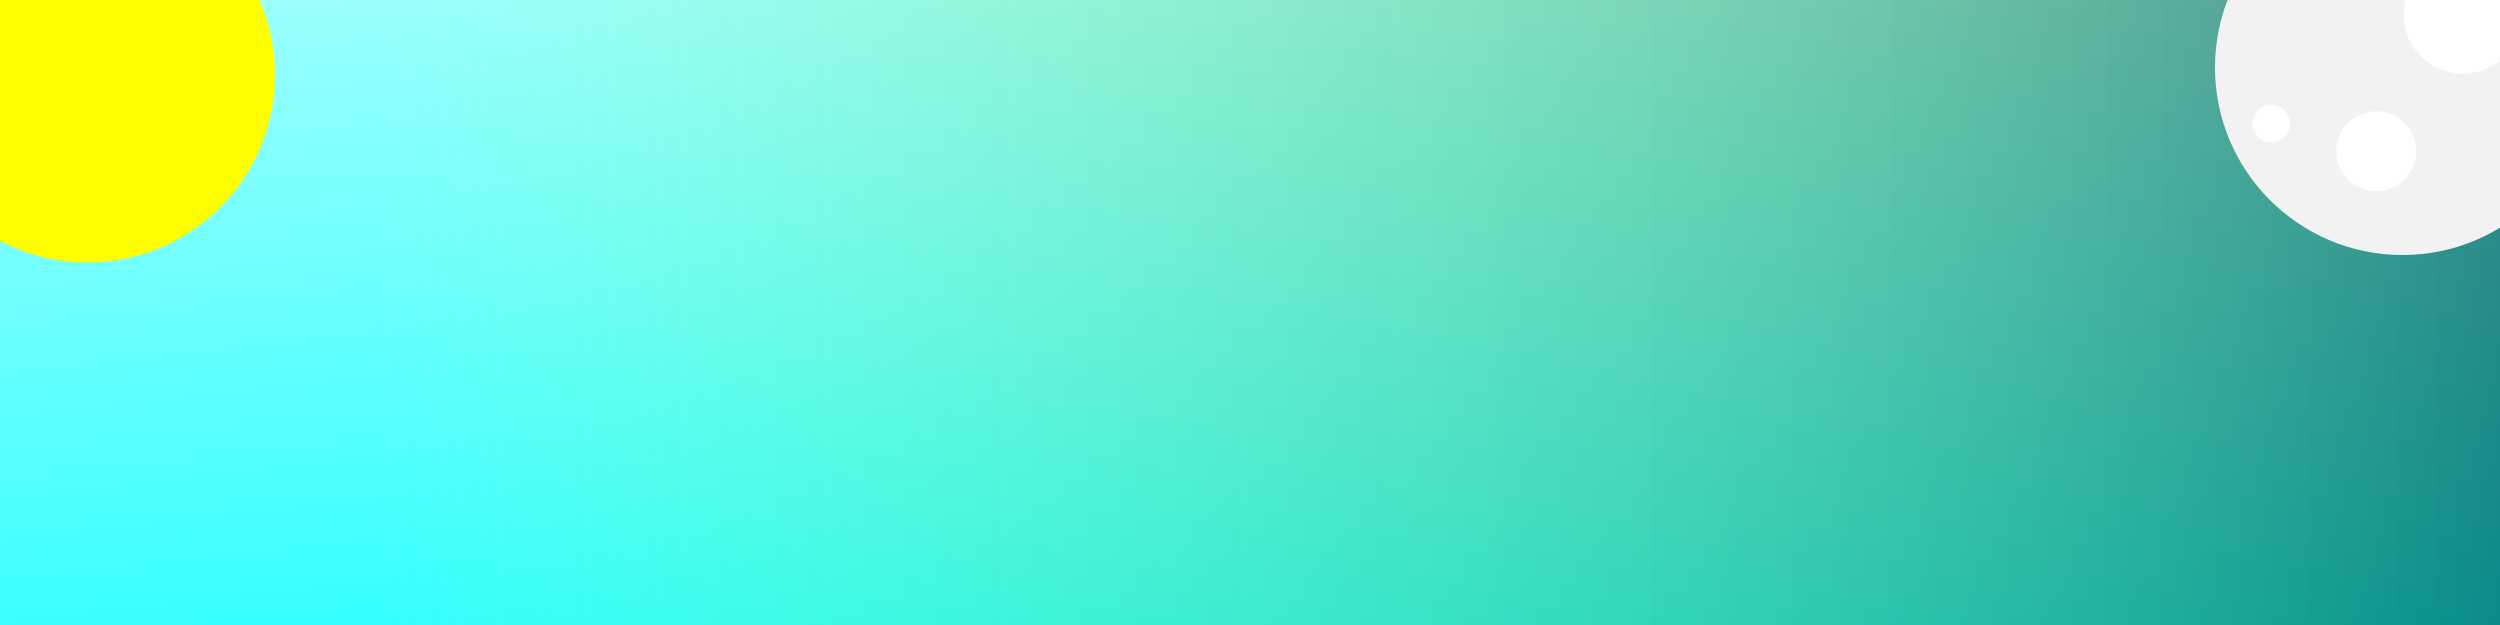
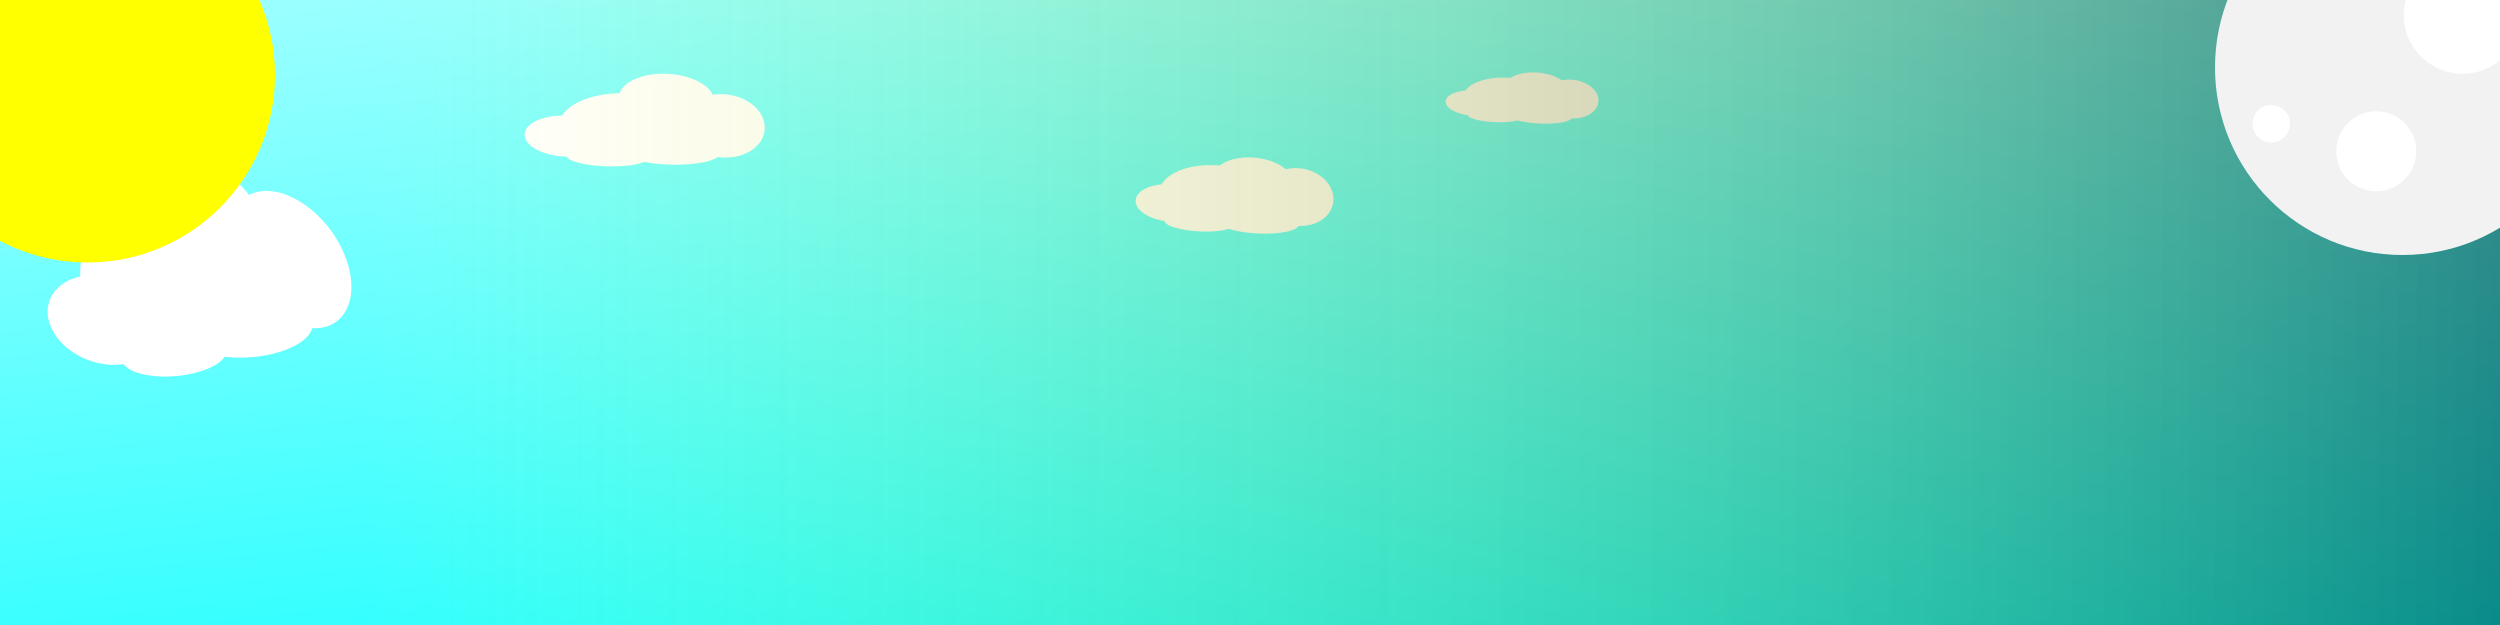
<svg xmlns="http://www.w3.org/2000/svg" xmlns:xlink="http://www.w3.org/1999/xlink" width="2000" height="500" id="svg2" version="1.1">
  <defs id="defs4">
    <linearGradient id="linearGradient3769">
      <stop style="stop-color:#ffff00;stop-opacity:0;" offset="0" id="stop3771" />
      <stop style="stop-color:#000000;stop-opacity:0.464;" offset="1" id="stop3773" />
    </linearGradient>
    <linearGradient id="linearGradient3757">
      <stop style="stop-color:#00ffff;stop-opacity:1;" offset="0" id="stop3759" />
      <stop style="stop-color:#a4ffff;stop-opacity:1;" offset="1" id="stop3761" />
    </linearGradient>
    <linearGradient xlink:href="#linearGradient3757" id="linearGradient3763" x1="-11" y1="799.362" x2="2008" y2="799.362" gradientUnits="userSpaceOnUse" gradientTransform="matrix(0.4031456,0,0,4.22475,-1338.036,-2429.209)" />
    <linearGradient xlink:href="#linearGradient3769" id="linearGradient3775" x1="833.804" y1="258" x2="2018" y2="262" gradientUnits="userSpaceOnUse" gradientTransform="matrix(1.453858,0,0,1,-915.885,552.3622)" />
  </defs>
  <g id="layer1" transform="translate(0,-552.3622)">
    <rect style="fill:url(#linearGradient3763);fill-opacity:1;fill-rule:nonzero;stroke:none" id="rect2985" width="813.951" height="2205.32" x="-1342.471" y="-154.763" transform="matrix(-0.08438757,-0.996433,0.9940136,-0.1092562,0,0)" />
-     <path style="fill:#ffff00;fill-opacity:1;fill-rule:nonzero;stroke:none" id="path3765" d="m 238,42 a 147,148 0 1 1 -294,0 147,148 0 1 1 294,0 z" transform="matrix(1.020408,0,0,1.013513,-22.85714,569.7946)" />
+     <g transform="matrix(-0.5442065,-0.02591315,-0.0030152,-0.4197364,1287.917,928.0898)" id="g3088" style="fill:#ffffff">
+       <g transform="translate(-205.1032,9.745176)" id="g3090" style="fill:#ffffff">
+         <path transform="translate(-6,538.3622)" d="m 422,150 c 0,22.091 -29.101,40 -65,40 -35.899,0 -65,-17.909 -65,-40 0,-22.091 29.101,-40 65,-40 35.899,0 65,17.909 65,40 z" id="path3092" style="fill:#ffffff;fill-opacity:1;fill-rule:nonzero;stroke:none" />
+         <path transform="translate(-7.239507,552.8091)" d="m 450,124 c 0,13.255 -17.909,24 -40,24 -22.091,0 -40,-10.745 -40,-24 0,-13.255 17.909,-24 40,-24 22.091,0 40,10.745 40,24 z" id="path3094" style="fill:#ffffff;fill-opacity:1;fill-rule:nonzero;stroke:none" />
+         <path transform="translate(0,552.3622)" d="m 298,141 c 0,20.435 -17.909,37 -40,37 -22.091,0 -40,-16.565 -40,-37 0,-20.435 17.909,-37 40,-37 22.091,0 40,16.565 40,37 z" id="path3096" style="fill:#ffffff;fill-opacity:1;fill-rule:nonzero;stroke:none" />
+         <path transform="translate(0,552.3622)" d="m 318,144 c 0,16.569 -11.193,30 -25,30 -13.807,0 -25,-13.431 -25,-30 0,-16.569 11.193,-30 25,-30 13.807,0 25,13.431 25,30 z" id="path3098" style="fill:#ffffff;fill-opacity:1;fill-rule:nonzero;stroke:none" />
+         <path transform="translate(-4.810169,549.7419)" d="m 358,109 c 0,8.284 -21.49,15 -48,15 -26.51,0 -48,-6.716 -48,-15 0,-8.284 21.49,-15 48,-15 26.51,0 48,6.716 48,15 z" id="path3100" style="fill:#ffffff;fill-opacity:1;fill-rule:nonzero;stroke:none" />
+         <path transform="translate(-2.348495,540.8383)" d="m 358,170 c 0,16.569 -20.595,30 -46,30 -25.405,0 -46,-13.431 -46,-30 0,-16.569 20.595,-30 46,-30 25.405,0 46,13.431 46,30 z" id="path3102" style="fill:#ffffff;fill-opacity:1;fill-rule:nonzero;stroke:none" />
+         <path transform="translate(0,552.3622)" d="m 410,101 c 0,6.075 -17.461,11 -39,11 -21.539,0 -39,-4.925 -39,-11 0,-6.075 17.461,-11 39,-11 21.539,0 39,4.925 39,11 z" id="path3104" style="fill:#ffffff;fill-opacity:1;fill-rule:nonzero;stroke:none" />
+       </g>
+     </g>
+     <g id="g3022-1" transform="matrix(-0.7044418,-0.03853815,-0.00390299,-0.6242337,1078.607,1150.93)">
+       <g id="g3070" transform="translate(-205.1032,9.745176)">
+         <path style="fill:#ffffff;fill-opacity:1;fill-rule:nonzero;stroke:none" id="path3008-7" d="m 422,150 c 0,22.091 -29.101,40 -65,40 -35.899,0 -65,-17.909 -65,-40 0,-22.091 29.101,-40 65,-40 35.899,0 65,17.909 65,40 z" transform="translate(-6,538.3622)" />
+         <path style="fill:#ffffff;fill-opacity:1;fill-rule:nonzero;stroke:none" id="path3010-4" d="m 450,124 c 0,13.255 -17.909,24 -40,24 -22.091,0 -40,-10.745 -40,-24 0,-13.255 17.909,-24 40,-24 22.091,0 40,10.745 40,24 z" transform="translate(-7.239507,552.8091)" />
+         <path style="fill:#ffffff;fill-opacity:1;fill-rule:nonzero;stroke:none" id="path3012-0" d="m 298,141 c 0,20.435 -17.909,37 -40,37 -22.091,0 -40,-16.565 -40,-37 0,-20.435 17.909,-37 40,-37 22.091,0 40,16.565 40,37 z" transform="translate(0,552.3622)" />
+         <path style="fill:#ffffff;fill-opacity:1;fill-rule:nonzero;stroke:none" id="path3014-9" d="m 318,144 c 0,16.569 -11.193,30 -25,30 -13.807,0 -25,-13.431 -25,-30 0,-16.569 11.193,-30 25,-30 13.807,0 25,13.431 25,30 z" transform="translate(0,552.3622)" />
+         <path style="fill:#ffffff;fill-opacity:1;fill-rule:nonzero;stroke:none" id="path3016-4" d="m 358,109 c 0,8.284 -21.49,15 -48,15 -26.51,0 -48,-6.716 -48,-15 0,-8.284 21.49,-15 48,-15 26.51,0 48,6.716 48,15 z" transform="translate(-4.810169,549.7419)" />
+         <path style="fill:#ffffff;fill-opacity:1;fill-rule:nonzero;stroke:none" id="path3018-8" d="m 358,170 c 0,16.569 -20.595,30 -46,30 -25.405,0 -46,-13.431 -46,-30 0,-16.569 20.595,-30 46,-30 25.405,0 46,13.431 46,30 z" transform="translate(-2.348495,540.8383)" />
+         <path style="fill:#ffffff;fill-opacity:1;fill-rule:nonzero;stroke:none" id="path3020-8" d="m 410,101 c 0,6.075 -17.461,11 -39,11 -21.539,0 -39,-4.925 -39,-11 0,-6.075 17.461,-11 39,-11 21.539,0 39,4.925 39,11 z" transform="translate(0,552.3622)" />
+       </g>
+     </g>
+     <g id="g3022" transform="matrix(-0.8242324,0.09893593,-0.1208331,-0.6748662,874.8785,1086.391)">
+       <g id="g3079" transform="matrix(0.9808408,0.1771312,-0.1208154,0.9977153,90.41705,-57.27218)">
+         <path style="fill:#ffffff;fill-opacity:1;fill-rule:nonzero;stroke:none" id="path3008" d="m 422,150 c 0,22.091 -29.101,40 -65,40 -35.899,0 -65,-17.909 -65,-40 0,-22.091 29.101,-40 65,-40 35.899,0 65,17.909 65,40 z" transform="translate(-6,538.3622)" />
+         <path style="fill:#ffffff;fill-opacity:1;fill-rule:nonzero;stroke:none" id="path3010" d="m 450,124 c 0,13.255 -17.909,24 -40,24 -22.091,0 -40,-10.745 -40,-24 0,-13.255 17.909,-24 40,-24 22.091,0 40,10.745 40,24 z" transform="translate(0,552.3622)" />
+         <path style="fill:#ffffff;fill-opacity:1;fill-rule:nonzero;stroke:none" id="path3012" d="m 298,141 c 0,20.435 -17.909,37 -40,37 -22.091,0 -40,-16.565 -40,-37 0,-20.435 17.909,-37 40,-37 22.091,0 40,16.565 40,37 z" transform="translate(0,552.3622)" />
+         <path style="fill:#ffffff;fill-opacity:1;fill-rule:nonzero;stroke:none" id="path3014" d="m 318,144 c 0,16.569 -11.193,30 -25,30 -13.807,0 -25,-13.431 -25,-30 0,-16.569 11.193,-30 25,-30 13.807,0 25,13.431 25,30 z" transform="translate(0,552.3622)" />
+         <path style="fill:#ffffff;fill-opacity:1;fill-rule:nonzero;stroke:none" id="path3016" d="m 358,109 c 0,8.284 -21.49,15 -48,15 -26.51,0 -48,-6.716 -48,-15 0,-8.284 21.49,-15 48,-15 26.51,0 48,6.716 48,15 z" transform="translate(0,552.3622)" />
+         <path style="fill:#ffffff;fill-opacity:1;fill-rule:nonzero;stroke:none" id="path3018" d="m 358,170 c 0,16.569 -20.595,30 -46,30 -25.405,0 -46,-13.431 -46,-30 0,-16.569 20.595,-30 46,-30 25.405,0 46,13.431 46,30 z" transform="translate(0,552.3622)" />
+         <path style="fill:#ffffff;fill-opacity:1;fill-rule:nonzero;stroke:none" id="path3020" d="m 410,101 c 0,6.075 -17.461,11 -39,11 -21.539,0 -39,-4.925 -39,-11 0,-6.075 17.461,-11 39,-11 21.539,0 39,4.925 39,11 z" transform="translate(0,552.3622)" />
+       </g>
+     </g>
+     <g transform="matrix(-0.9374649,0.4136772,-0.7681498,-1.428425,998.4437,1624.233)" id="g3106">
+       <g transform="matrix(0.9808408,0.1771312,-0.1208154,0.9977153,90.41705,-57.27218)" id="g3108">
+         <path transform="translate(-6,538.3622)" d="m 422,150 c 0,22.091 -29.101,40 -65,40 -35.899,0 -65,-17.909 -65,-40 0,-22.091 29.101,-40 65,-40 35.899,0 65,17.909 65,40 z" id="path3110" style="fill:#ffffff;fill-opacity:1;fill-rule:nonzero;stroke:none" />
+         <path transform="translate(0,552.3622)" d="m 450,124 c 0,13.255 -17.909,24 -40,24 -22.091,0 -40,-10.745 -40,-24 0,-13.255 17.909,-24 40,-24 22.091,0 40,10.745 40,24 z" id="path3112" style="fill:#ffffff;fill-opacity:1;fill-rule:nonzero;stroke:none" />
+         <path transform="translate(0,552.3622)" d="m 298,141 c 0,20.435 -17.909,37 -40,37 -22.091,0 -40,-16.565 -40,-37 0,-20.435 17.909,-37 40,-37 22.091,0 40,16.565 40,37 z" id="path3114" style="fill:#ffffff;fill-opacity:1;fill-rule:nonzero;stroke:none" />
+         <path transform="translate(0,552.3622)" d="m 318,144 c 0,16.569 -11.193,30 -25,30 -13.807,0 -25,-13.431 -25,-30 0,-16.569 11.193,-30 25,-30 13.807,0 25,13.431 25,30 z" id="path3116" style="fill:#ffffff;fill-opacity:1;fill-rule:nonzero;stroke:none" />
+         <path transform="translate(0,552.3622)" d="m 358,109 c 0,8.284 -21.49,15 -48,15 -26.51,0 -48,-6.716 -48,-15 0,-8.284 21.49,-15 48,-15 26.51,0 48,6.716 48,15 z" id="path3118" style="fill:#ffffff;fill-opacity:1;fill-rule:nonzero;stroke:none" />
+         <path transform="translate(0,552.3622)" d="m 358,170 c 0,16.569 -20.595,30 -46,30 -25.405,0 -46,-13.431 -46,-30 0,-16.569 20.595,-30 46,-30 25.405,0 46,13.431 46,30 z" id="path3120" style="fill:#ffffff;fill-opacity:1;fill-rule:nonzero;stroke:none" />
+         <path transform="translate(0,552.3622)" d="m 410,101 c 0,6.075 -17.461,11 -39,11 -21.539,0 -39,-4.925 -39,-11 0,-6.075 17.461,-11 39,-11 21.539,0 39,4.925 39,11 z" id="path3122" style="fill:#ffffff;fill-opacity:1;fill-rule:nonzero;stroke:none" />
+       </g>
+     </g>
    <rect style="fill:url(#linearGradient3775);fill-opacity:1;fill-rule:nonzero;stroke:none" id="rect3767" width="1922" height="564" x="96" y="532.362" />
-     <path style="fill:#f2f2f2;fill-opacity:1;fill-rule:nonzero;stroke:none" id="path3777" d="m 2064,-33 a 101,121 0 1 1 -202,0 101,121 0 1 1 202,0 z" transform="matrix(1.485148,0,0,1.239669,-993.3465,647.2713)" />
-     <path style="fill:#ffffff;fill-opacity:1;fill-rule:nonzero;stroke:none" id="path3779" d="m 1854,106 a 30,28 0 1 1 -60,0 30,28 0 1 1 60,0 z" transform="matrix(0.5,0,0,0.5357143,905.0001,594.5765)" />
-     <path style="fill:#ffffff;fill-opacity:1;fill-rule:nonzero;stroke:none" id="path3779-1" d="m 1854,106 a 30,28 0 1 1 -60,0 30,28 0 1 1 60,0 z" transform="matrix(1.066667,0,0,1.142857,-44.59999,552.2193)" />
-     <path style="fill:#ffffff;fill-opacity:1;fill-rule:nonzero;stroke:none" id="path3779-7" d="m 1854,106 a 30,28 0 1 1 -60,0 30,28 0 1 1 60,0 z" transform="matrix(1.566667,0,0,1.678571,-887.6,386.4336)" />
+     <path style="fill:#f2f2f2;fill-opacity:1;fill-rule:nonzero;stroke:none" id="path3777" d="m 2064,-33 c 0,66.826 -45.219,121 -101,121 -55.781,0 -101,-54.174 -101,-121 0,-66.826 45.219,-121 101,-121 55.781,0 101,54.174 101,121 z" transform="matrix(1.485148,0,0,1.239669,-993.3465,647.2713)" />
+     <path style="fill:#ffffff;fill-opacity:1;fill-rule:nonzero;stroke:none" id="path3779" d="m 1854,106 c 0,15.464 -13.431,28 -30,28 -16.569,0 -30,-12.536 -30,-28 0,-15.464 13.431,-28 30,-28 16.569,0 30,12.536 30,28 z" transform="matrix(0.5,0,0,0.5357143,905.0001,594.5765)" />
+     <path style="fill:#ffffff;fill-opacity:1;fill-rule:nonzero;stroke:none" id="path3779-1" d="m 1854,106 c 0,15.464 -13.431,28 -30,28 -16.569,0 -30,-12.536 -30,-28 0,-15.464 13.431,-28 30,-28 16.569,0 30,12.536 30,28 z" transform="matrix(1.066667,0,0,1.142857,-44.59999,552.2193)" />
+     <path style="fill:#ffffff;fill-opacity:1;fill-rule:nonzero;stroke:none" id="path3779-7" d="m 1854,106 c 0,15.464 -13.431,28 -30,28 -16.569,0 -30,-12.536 -30,-28 0,-15.464 13.431,-28 30,-28 16.569,0 30,12.536 30,28 z" transform="matrix(1.566667,0,0,1.678571,-887.6,386.4336)" />
+     <path style="fill:#ffff00;fill-opacity:1;fill-rule:nonzero;stroke:none" id="path3765" d="M 238,42 C 238,123.738 172.186,190 91,190 9.814,190 -56,123.738 -56,42 c 0,-81.738 65.814,-148 147,-148 81.186,0 147,66.262 147,148 z" transform="matrix(1.020408,0,0,1.013513,-22.85714,569.7946)" />
  </g>
</svg>
